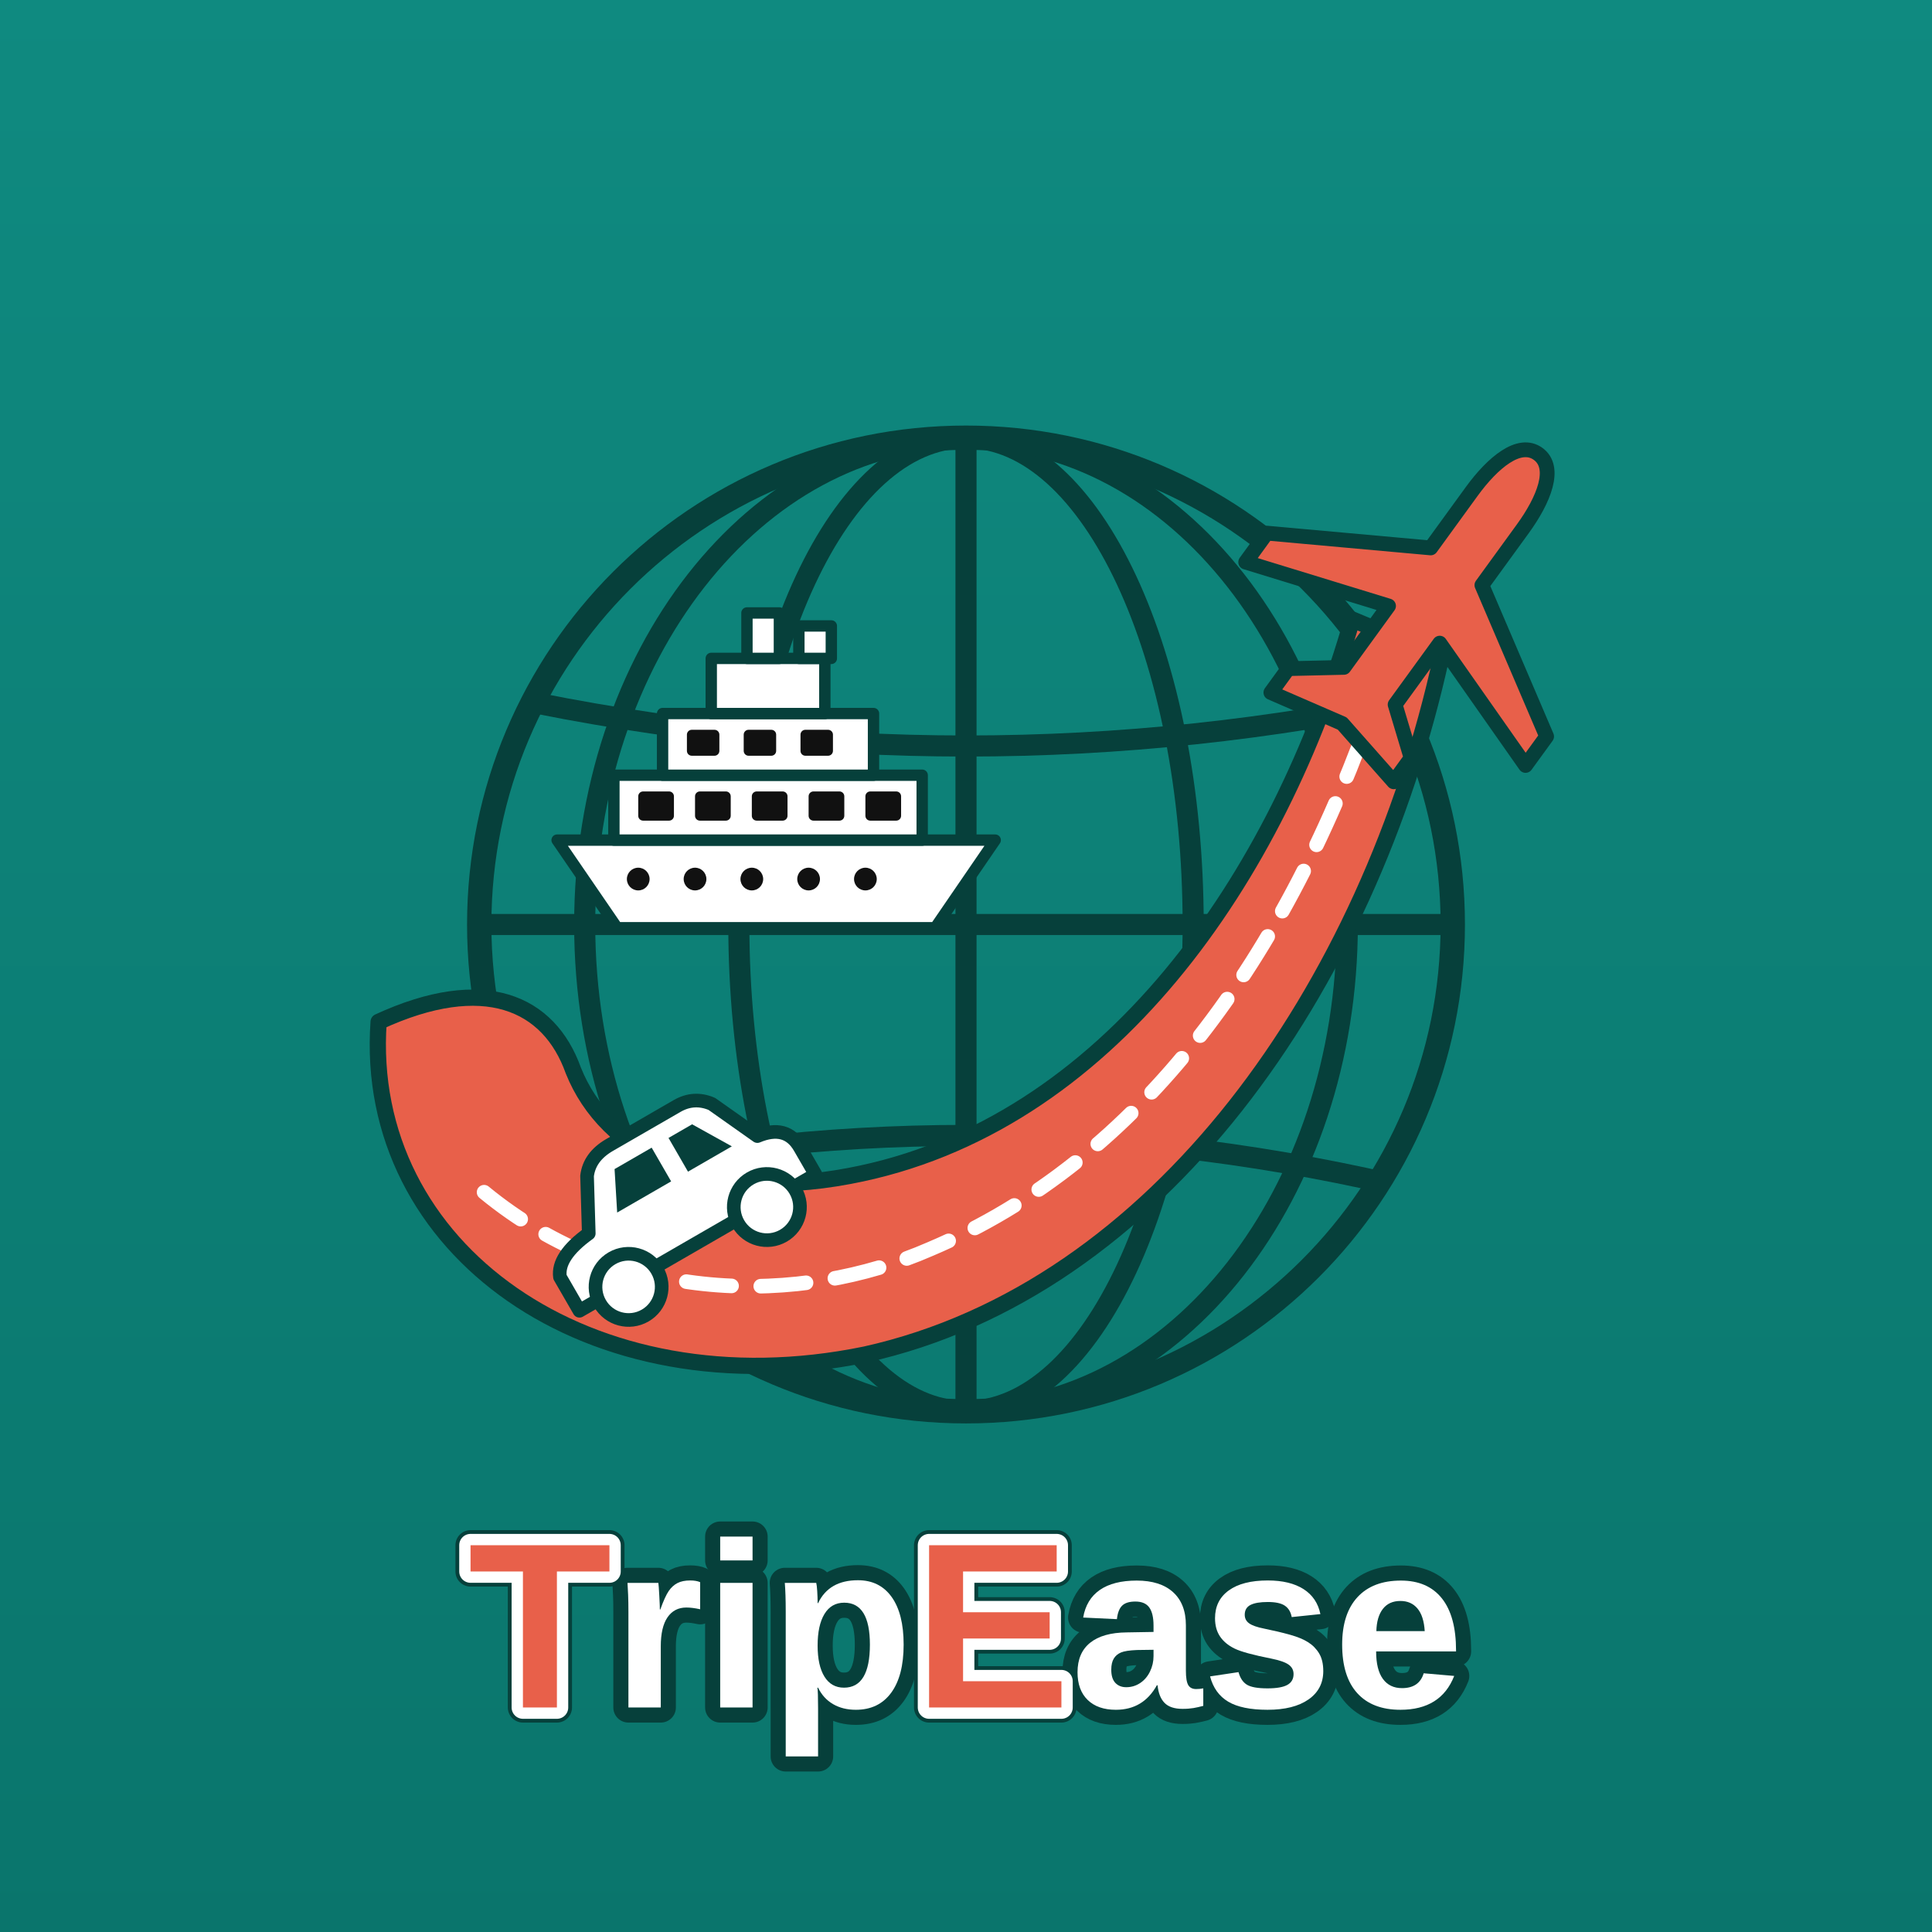
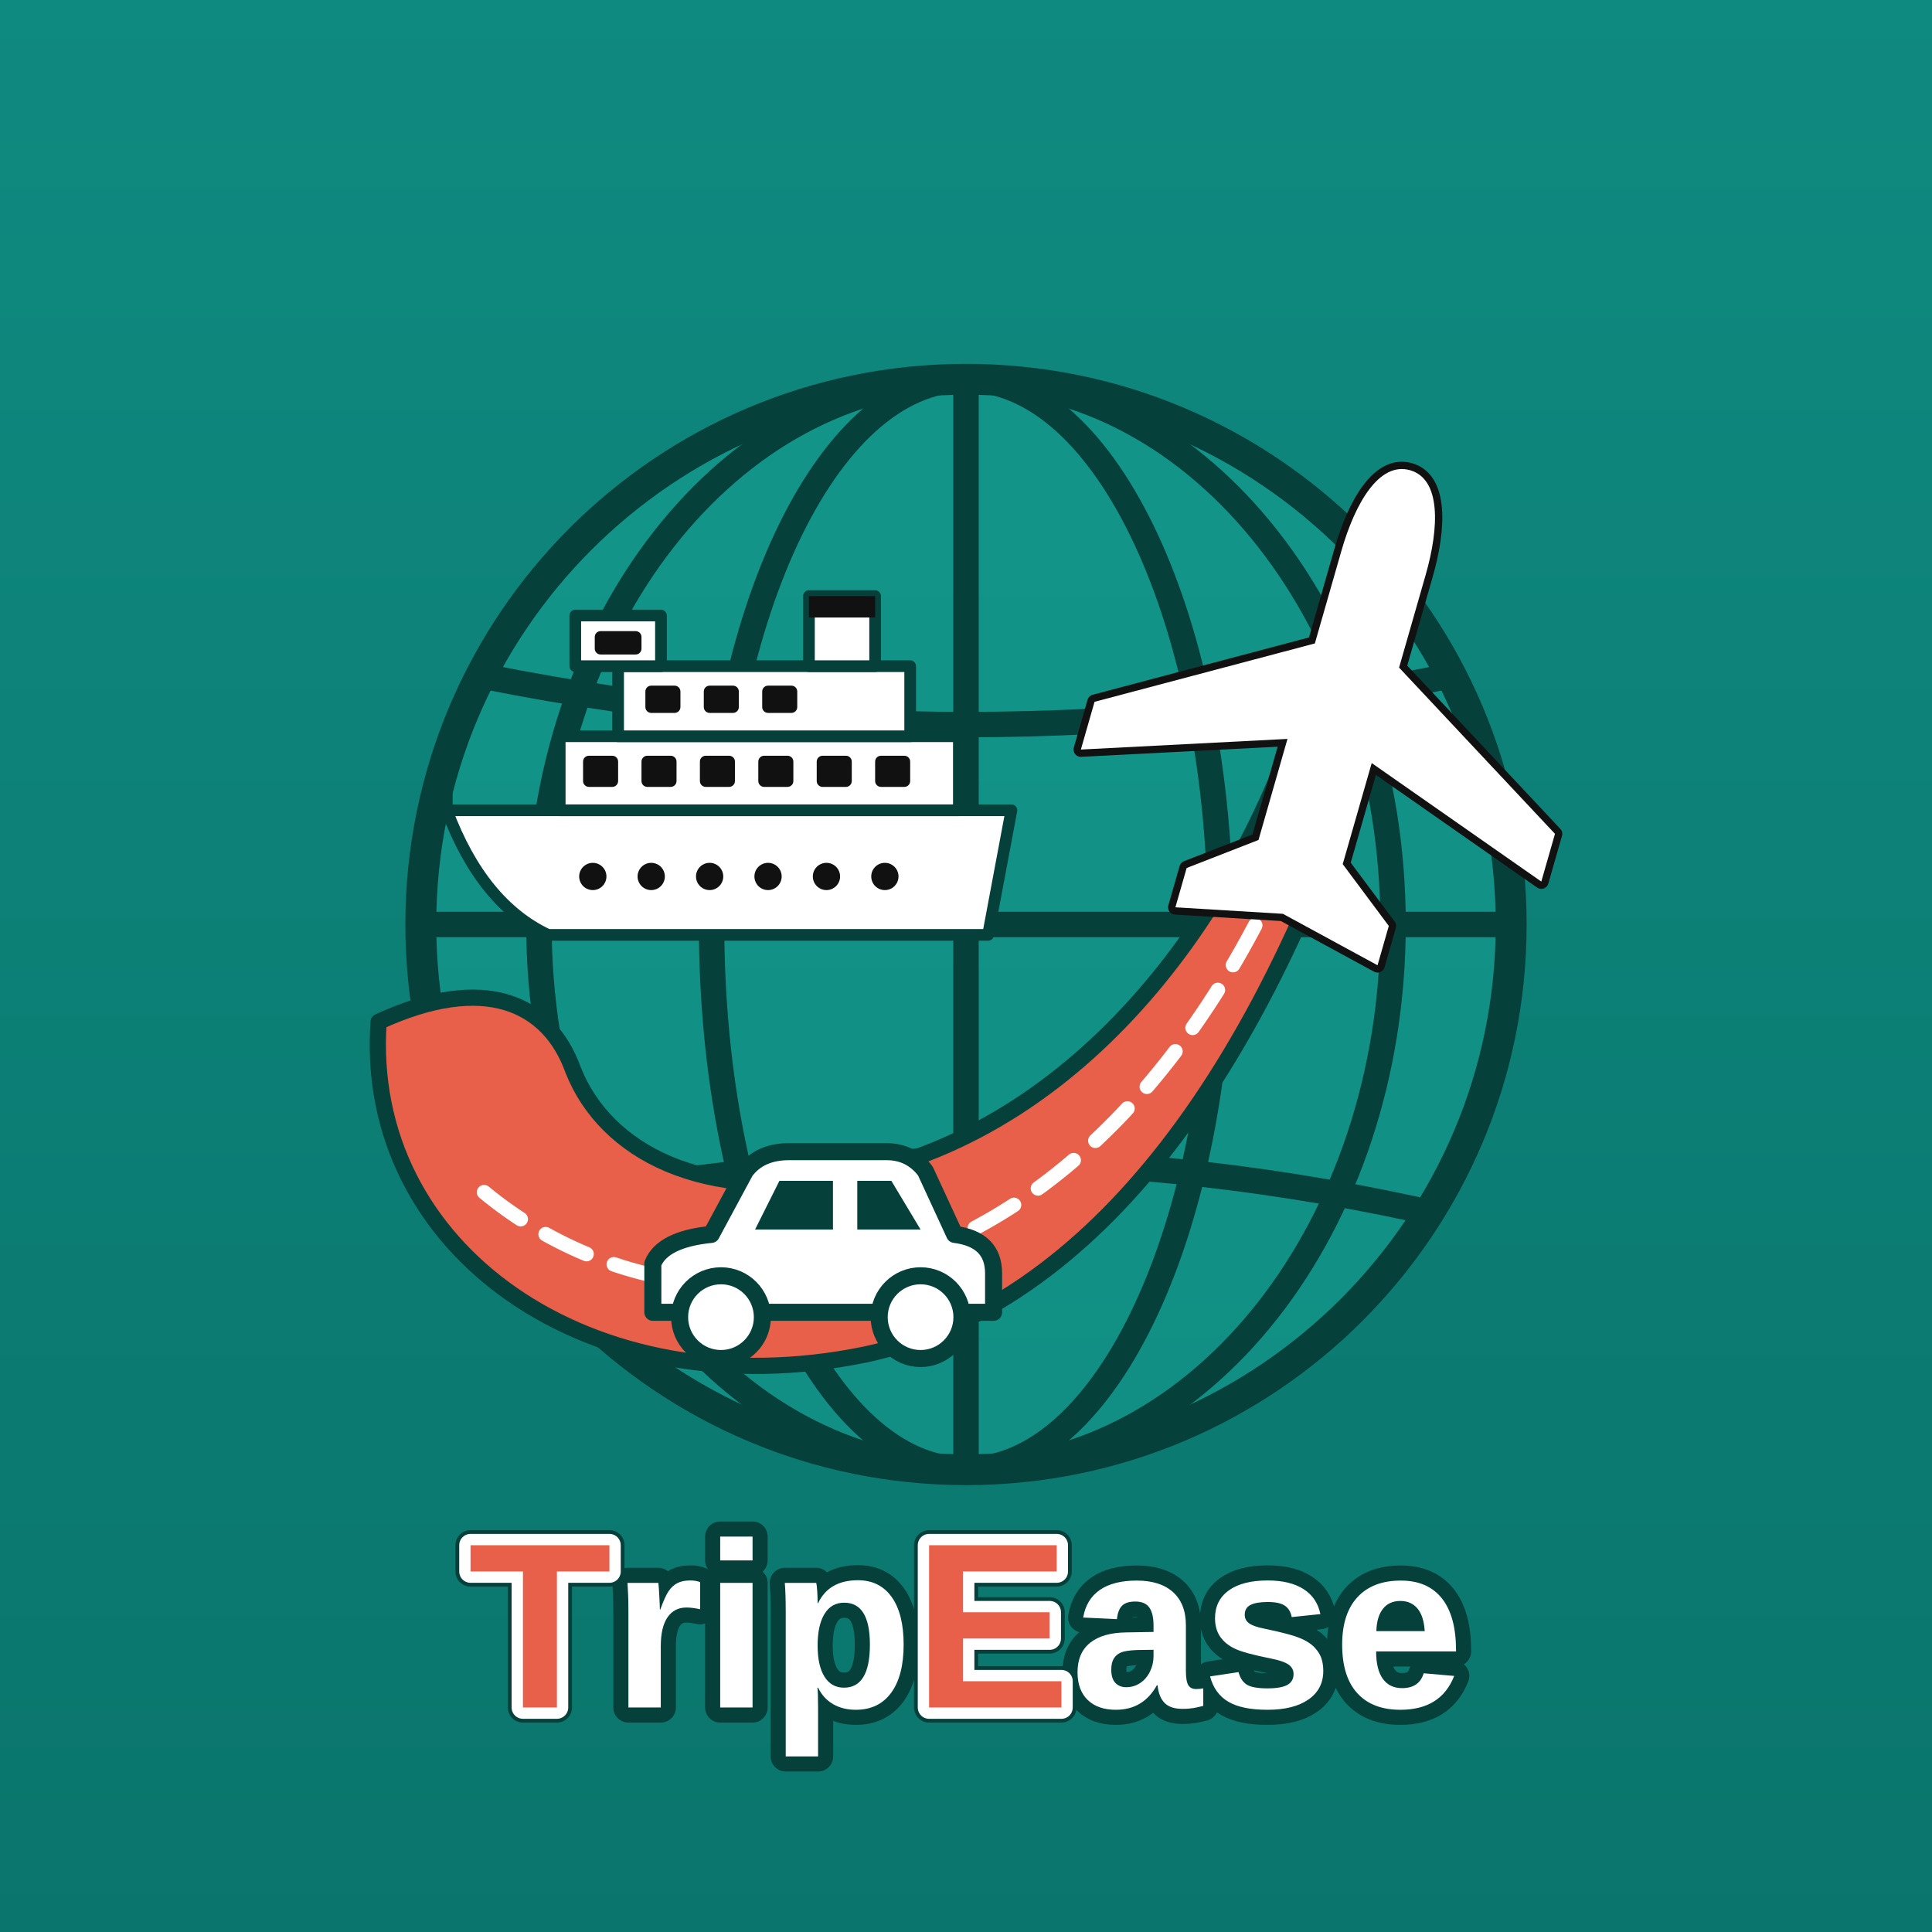
<svg xmlns="http://www.w3.org/2000/svg" width="1024" height="1024" viewBox="0 0 1024 1024">
  <defs>
    <linearGradient id="bg" x1="0" y1="0" x2="0" y2="1">
      <stop offset="0" stop-color="#0F8A80" />
      <stop offset="1" stop-color="#0A756C" />
    </linearGradient>
  </defs>
  <rect width="1024" height="1024" fill="none" />
  <rect x="0" y="0" width="1024" height="1024" rx="0" fill="url(#bg)" />
  <g transform="translate(512 490) scale(0.86) translate(-512 -500)">
-     <circle cx="512" cy="500" r="300" fill="none" stroke="#06403B" stroke-width="15" />
-     <clipPath id="g">
-       <circle cx="512" cy="500" r="300" />
-     </clipPath>
-     <g clip-path="url(#g)" fill="none" stroke="#06403B" stroke-width="13">
-       <ellipse cx="512" cy="500" rx="140" ry="300" />
-       <ellipse cx="512" cy="500" rx="235" ry="300" />
-       <line x1="512" y1="200" x2="512" y2="800" />
-       <line x1="212" y1="500" x2="812" y2="500" />
-       <path d="M230 360 Q512 420 794 360" />
-       <path d="M230 640 Q512 580 794 640" opacity="0" />
-       <path d="M250 660 Q512 600 774 660" />
+     <g transform="translate(512 500) scale(1.12) translate(-512 -500)">
+       <circle cx="512" cy="500" r="300" fill="#16A094" fill-opacity="0.55" stroke="#06403B" stroke-width="17" />
+       <clipPath id="g">
+         <circle cx="512" cy="500" r="300" />
+       </clipPath>
+       <g clip-path="url(#g)" fill="none" stroke="#06403B" stroke-width="14">
+         <ellipse cx="512" cy="500" rx="140" ry="300" />
+         <ellipse cx="512" cy="500" rx="235" ry="300" />
+         <line x1="512" y1="200" x2="512" y2="800" />
+         <line x1="212" y1="500" x2="812" y2="500" />
+         <path d="M230 360 Q512 420 794 360" />
+         <path d="M230 640 Q512 580 794 640" opacity="0" />
+         <path d="M250 660 Q512 600 774 660" />
+       </g>
    </g>
-     <path d="M150 560 C140 700 280 800 450 765 C630 725 760 540 805 335 L750 312 C705 470 600 625 440 655 C350 672 290 640 270 590 C255 548 215 530 150 560 Z" fill="#E8604A" stroke="#06403B" stroke-width="10" stroke-linejoin="round" />
-     <path d="M215 665 C300 735 410 735 490 700 C620 645 710 520 765 360" fill="none" stroke="#fff" stroke-width="9" stroke-dasharray="28 18" stroke-linecap="round" />
-     <g transform="translate(805 292) rotate(36) scale(1.3)" fill="#E8604A" stroke="#06403B" stroke-width="7" stroke-linejoin="round">
+     <path d="M150 560 C140 700 280 800 450 765 C590 735 700 590 770 355 L728 340 C690 480 590 625 440 655 C350 672 290 640 270 590 C255 548 215 530 150 560 Z" fill="#E8604A" stroke="#06403B" stroke-width="10" stroke-linejoin="round" />
+     <path d="M215 665 C300 735 410 735 490 700 C600 655 690 540 742 375" fill="none" stroke="#fff" stroke-width="9" stroke-dasharray="28 18" stroke-linecap="round" />
+     <g transform="translate(747 355) rotate(16) scale(1.8)" fill="#fff" stroke="#111" stroke-width="5" stroke-linejoin="round" paint-order="stroke">
      <path d="M0 -78 C11 -78 15 -62 15 -45 L15 -12 L82 28 L82 45 L15 22 L15 58 L36 74 L36 88 L0 80 L-36 88 L-36 74 L-15 58 L-15 22 L-82 45 L-82 28 L-15 -12 L-15 -45 C-15 -62 -11 -78 0 -78 Z" />
    </g>
-     <g transform="translate(395 420)" fill="#fff" stroke="#06403B" stroke-width="7" stroke-linejoin="round">
-       <path d="M-135 28 L135 28 L98 82 L-98 82 Z" />
-       <rect x="-100" y="-12" width="190" height="40" />
-       <rect x="-70" y="-50" width="130" height="38" />
-       <rect x="-40" y="-84" width="70" height="34" />
-       <rect x="-18" y="-112" width="20" height="28" />
-       <rect x="14" y="-104" width="20" height="20" />
+     <g transform="translate(372 408) scale(1.2)" fill="#fff" stroke="#06403B" stroke-width="6" stroke-linejoin="round">
+       <path d="M-150 18 L140 18 L128 82 L-98 82 Q-132 66 -150 18 Z" />
+       <rect x="-92" y="-20" width="205" height="38" />
+       <rect x="-62" y="-56" width="150" height="36" />
+       <rect x="-84" y="-82" width="44" height="26" />
+       <rect x="36" y="-92" width="34" height="36" fill="#fff" />
+       <rect x="36" y="-92" width="34" height="11" fill="#111" stroke="none" />
+       <path d="M-150 18 L-150 6" stroke-width="6" />
      <g fill="#111" stroke="none">
-         <rect x="-85" y="-2" width="22" height="18" rx="3" />
-         <rect x="-50" y="-2" width="22" height="18" rx="3" />
-         <rect x="-15" y="-2" width="22" height="18" rx="3" />
-         <rect x="20" y="-2" width="22" height="18" rx="3" />
-         <rect x="55" y="-2" width="22" height="18" rx="3" />
-         <rect x="-55" y="-40" width="20" height="16" rx="3" />
-         <rect x="-20" y="-40" width="20" height="16" rx="3" />
-         <rect x="15" y="-40" width="20" height="16" rx="3" />
-         <circle cx="-85" cy="52" r="7" />
-         <circle cx="-50" cy="52" r="7" />
+         <rect x="-80" y="-10" width="18" height="16" rx="3" />
+         <rect x="-50" y="-10" width="18" height="16" rx="3" />
+         <rect x="-20" y="-10" width="18" height="16" rx="3" />
+         <rect x="10" y="-10" width="18" height="16" rx="3" />
+         <rect x="40" y="-10" width="18" height="16" rx="3" />
+         <rect x="70" y="-10" width="18" height="16" rx="3" />
+         <rect x="-48" y="-46" width="18" height="14" rx="3" />
+         <rect x="-18" y="-46" width="18" height="14" rx="3" />
+         <rect x="12" y="-46" width="18" height="14" rx="3" />
+         <rect x="-74" y="-74" width="24" height="12" rx="3" />
+         <circle cx="-75" cy="52" r="7" />
+         <circle cx="-45" cy="52" r="7" />
        <circle cx="-15" cy="52" r="7" />
-         <circle cx="20" cy="52" r="7" />
-         <circle cx="55" cy="52" r="7" />
+         <circle cx="15" cy="52" r="7" />
+         <circle cx="45" cy="52" r="7" />
+         <circle cx="75" cy="52" r="7" />
      </g>
    </g>
-     <g transform="translate(325 678) rotate(-30) scale(1.2)" fill="#fff" stroke="#06403B" stroke-width="7" stroke-linejoin="round">
+     <g transform="translate(412 706) scale(1.5)" fill="#fff" stroke="#06403B" stroke-width="7" stroke-linejoin="round">
      <path d="M-62 22 L-62 2 Q-58 -8 -38 -10 L-24 -36 Q-18 -44 -6 -44 L34 -44 Q44 -44 50 -36 L62 -10 Q78 -8 78 6 L78 22 Z" />
      <path d="M-20 -12 L-10 -32 L12 -32 L12 -12 Z M22 -12 L22 -32 L36 -32 L48 -12 Z" fill="#06403B" stroke="none" />
      <circle cx="-34" cy="24" r="17" />
      <circle cx="48" cy="24" r="17" />
    </g>
  </g>
  <path d="M295.173 832.917V905.0H277.167V832.917H249.396V819.001H323.005V832.917Z" fill="#06403B" stroke="#06403B" stroke-width="16" stroke-linejoin="round" />
  <path d="M333.075 905.0V854.463Q333.075 849.031 332.923 845.399Q332.77 841.768 332.587 838.96H348.945Q349.128 840.059 349.433 845.643Q349.738 851.228 349.738 853.059H349.982Q352.485 846.101 354.438 843.263Q356.391 840.425 359.076 839.052Q361.762 837.678 365.79 837.678Q369.086 837.678 371.1 838.594V852.937Q366.95 852.021 363.776 852.021Q357.367 852.021 353.797 857.209Q350.226 862.397 350.226 872.59V905.0Z" fill="#06403B" stroke="#06403B" stroke-width="16" stroke-linejoin="round" />
  <path d="M381.72 827.058V814.424H398.871V827.058ZM381.72 905.0V838.96H398.871V905.0Z" fill="#06403B" stroke="#06403B" stroke-width="16" stroke-linejoin="round" />
  <path d="M478.949 871.675Q478.949 888.215 472.327 897.218Q465.705 906.221 453.62 906.221Q446.662 906.221 441.504 903.199Q436.347 900.178 433.6 894.502H433.234Q433.6 896.333 433.6 905.61V930.94H416.449V854.158Q416.449 844.819 415.961 838.96H432.624Q432.929 840.059 433.143 843.293Q433.356 846.528 433.356 849.702H433.6Q439.399 837.556 454.719 837.556Q466.254 837.556 472.602 846.437Q478.949 855.317 478.949 871.675ZM461.066 871.675Q461.066 849.458 447.455 849.458Q440.619 849.458 436.988 855.439Q433.356 861.421 433.356 872.163Q433.356 882.844 436.988 888.673Q440.619 894.502 447.333 894.502Q461.066 894.502 461.066 871.675Z" fill="#06403B" stroke="#06403B" stroke-width="16" stroke-linejoin="round" />
  <path d="M492.438 905.0V819.001H560.065V832.917H510.444V854.524H556.342V868.44H510.444V891.084H562.568V905.0Z" fill="#06403B" stroke="#06403B" stroke-width="16" stroke-linejoin="round" />
  <path d="M591.437 906.221Q581.855 906.221 576.484 901.002Q571.113 895.784 571.113 886.323Q571.113 876.069 577.796 870.698Q584.479 865.327 597.175 865.205L611.396 864.961V861.604Q611.396 855.134 609.137 851.991Q606.879 848.848 601.752 848.848Q596.991 848.848 594.764 851.014Q592.536 853.181 591.987 858.186L574.103 857.332Q575.751 847.688 582.923 842.714Q590.094 837.739 602.485 837.739Q614.997 837.739 621.772 843.904Q628.547 850.068 628.547 861.421V885.469Q628.547 891.023 629.798 893.129Q631.049 895.234 633.979 895.234Q635.932 895.234 637.763 894.868V904.146Q636.237 904.512 635.016 904.817Q633.796 905.122 632.575 905.305Q631.354 905.488 629.981 905.61Q628.608 905.732 626.777 905.732Q620.307 905.732 617.225 902.559Q614.142 899.385 613.532 893.22H613.166Q605.964 906.221 591.437 906.221ZM611.396 874.421 602.607 874.543Q596.625 874.788 594.123 875.856Q591.62 876.924 590.308 879.121Q588.996 881.318 588.996 884.98Q588.996 889.68 591.163 891.969Q593.329 894.258 596.93 894.258Q600.959 894.258 604.285 892.061Q607.612 889.863 609.504 885.988Q611.396 882.112 611.396 877.778Z" fill="#06403B" stroke="#06403B" stroke-width="16" stroke-linejoin="round" />
  <path d="M701.362 885.713Q701.362 895.295 693.519 900.758Q685.676 906.221 671.821 906.221Q658.21 906.221 650.977 901.918Q643.744 897.615 641.364 888.521L656.44 886.262Q657.721 890.962 660.865 892.915Q664.008 894.868 671.821 894.868Q679.023 894.868 682.319 893.037Q685.615 891.206 685.615 887.3Q685.615 884.126 682.959 882.264Q680.304 880.403 673.957 879.121Q659.43 876.252 654.365 873.781Q649.299 871.309 646.644 867.372Q643.989 863.435 643.989 857.698Q643.989 848.237 651.282 842.958Q658.576 837.678 671.943 837.678Q683.722 837.678 690.894 842.256Q698.066 846.833 699.836 855.5L684.638 857.087Q683.906 853.059 681.037 851.075Q678.168 849.092 671.943 849.092Q665.839 849.092 662.787 850.648Q659.736 852.205 659.736 855.867Q659.736 858.735 662.085 860.414Q664.435 862.092 669.99 863.191Q677.741 864.778 683.753 866.456Q689.765 868.135 693.396 870.454Q697.028 872.773 699.195 876.405Q701.362 880.037 701.362 885.713Z" fill="#06403B" stroke="#06403B" stroke-width="16" stroke-linejoin="round" />
  <path d="M742.255 906.221Q727.363 906.221 719.367 897.401Q711.371 888.582 711.371 871.675Q711.371 855.317 719.489 846.528Q727.607 837.739 742.499 837.739Q756.72 837.739 764.228 847.169Q771.735 856.599 771.735 874.788V875.276H729.377Q729.377 884.919 732.947 889.833Q736.518 894.746 743.11 894.746Q752.204 894.746 754.584 886.873L770.759 888.276Q763.74 906.221 742.255 906.221ZM742.255 848.542Q736.213 848.542 732.947 852.754Q729.682 856.965 729.499 864.534H755.134Q754.645 856.538 751.288 852.54Q747.931 848.542 742.255 848.542Z" fill="#06403B" stroke="#06403B" stroke-width="16" stroke-linejoin="round" />
  <path d="M295.173 832.917V905.0H277.167V832.917H249.396V819.001H323.005V832.917Z" fill="#fff" stroke="#fff" stroke-width="12" stroke-linejoin="round" />
  <path d="M295.173 832.917V905.0H277.167V832.917H249.396V819.001H323.005V832.917Z" fill="#E8604A" />
  <path d="M333.075 905.0V854.463Q333.075 849.031 332.923 845.399Q332.77 841.768 332.587 838.96H348.945Q349.128 840.059 349.433 845.643Q349.738 851.228 349.738 853.059H349.982Q352.485 846.101 354.438 843.263Q356.391 840.425 359.076 839.052Q361.762 837.678 365.79 837.678Q369.086 837.678 371.1 838.594V852.937Q366.95 852.021 363.776 852.021Q357.367 852.021 353.797 857.209Q350.226 862.397 350.226 872.59V905.0Z" fill="#fff" />
  <path d="M381.72 827.058V814.424H398.871V827.058ZM381.72 905.0V838.96H398.871V905.0Z" fill="#fff" />
  <path d="M478.949 871.675Q478.949 888.215 472.327 897.218Q465.705 906.221 453.62 906.221Q446.662 906.221 441.504 903.199Q436.347 900.178 433.6 894.502H433.234Q433.6 896.333 433.6 905.61V930.94H416.449V854.158Q416.449 844.819 415.961 838.96H432.624Q432.929 840.059 433.143 843.293Q433.356 846.528 433.356 849.702H433.6Q439.399 837.556 454.719 837.556Q466.254 837.556 472.602 846.437Q478.949 855.317 478.949 871.675ZM461.066 871.675Q461.066 849.458 447.455 849.458Q440.619 849.458 436.988 855.439Q433.356 861.421 433.356 872.163Q433.356 882.844 436.988 888.673Q440.619 894.502 447.333 894.502Q461.066 894.502 461.066 871.675Z" fill="#fff" />
  <path d="M492.438 905.0V819.001H560.065V832.917H510.444V854.524H556.342V868.44H510.444V891.084H562.568V905.0Z" fill="#fff" stroke="#fff" stroke-width="12" stroke-linejoin="round" />
  <path d="M492.438 905.0V819.001H560.065V832.917H510.444V854.524H556.342V868.44H510.444V891.084H562.568V905.0Z" fill="#E8604A" />
  <path d="M591.437 906.221Q581.855 906.221 576.484 901.002Q571.113 895.784 571.113 886.323Q571.113 876.069 577.796 870.698Q584.479 865.327 597.175 865.205L611.396 864.961V861.604Q611.396 855.134 609.137 851.991Q606.879 848.848 601.752 848.848Q596.991 848.848 594.764 851.014Q592.536 853.181 591.987 858.186L574.103 857.332Q575.751 847.688 582.923 842.714Q590.094 837.739 602.485 837.739Q614.997 837.739 621.772 843.904Q628.547 850.068 628.547 861.421V885.469Q628.547 891.023 629.798 893.129Q631.049 895.234 633.979 895.234Q635.932 895.234 637.763 894.868V904.146Q636.237 904.512 635.016 904.817Q633.796 905.122 632.575 905.305Q631.354 905.488 629.981 905.61Q628.608 905.732 626.777 905.732Q620.307 905.732 617.225 902.559Q614.142 899.385 613.532 893.22H613.166Q605.964 906.221 591.437 906.221ZM611.396 874.421 602.607 874.543Q596.625 874.788 594.123 875.856Q591.62 876.924 590.308 879.121Q588.996 881.318 588.996 884.98Q588.996 889.68 591.163 891.969Q593.329 894.258 596.93 894.258Q600.959 894.258 604.285 892.061Q607.612 889.863 609.504 885.988Q611.396 882.112 611.396 877.778Z" fill="#fff" />
  <path d="M701.362 885.713Q701.362 895.295 693.519 900.758Q685.676 906.221 671.821 906.221Q658.21 906.221 650.977 901.918Q643.744 897.615 641.364 888.521L656.44 886.262Q657.721 890.962 660.865 892.915Q664.008 894.868 671.821 894.868Q679.023 894.868 682.319 893.037Q685.615 891.206 685.615 887.3Q685.615 884.126 682.959 882.264Q680.304 880.403 673.957 879.121Q659.43 876.252 654.365 873.781Q649.299 871.309 646.644 867.372Q643.989 863.435 643.989 857.698Q643.989 848.237 651.282 842.958Q658.576 837.678 671.943 837.678Q683.722 837.678 690.894 842.256Q698.066 846.833 699.836 855.5L684.638 857.087Q683.906 853.059 681.037 851.075Q678.168 849.092 671.943 849.092Q665.839 849.092 662.787 850.648Q659.736 852.205 659.736 855.867Q659.736 858.735 662.085 860.414Q664.435 862.092 669.99 863.191Q677.741 864.778 683.753 866.456Q689.765 868.135 693.396 870.454Q697.028 872.773 699.195 876.405Q701.362 880.037 701.362 885.713Z" fill="#fff" />
  <path d="M742.255 906.221Q727.363 906.221 719.367 897.401Q711.371 888.582 711.371 871.675Q711.371 855.317 719.489 846.528Q727.607 837.739 742.499 837.739Q756.72 837.739 764.228 847.169Q771.735 856.599 771.735 874.788V875.276H729.377Q729.377 884.919 732.947 889.833Q736.518 894.746 743.11 894.746Q752.204 894.746 754.584 886.873L770.759 888.276Q763.74 906.221 742.255 906.221ZM742.255 848.542Q736.213 848.542 732.947 852.754Q729.682 856.965 729.499 864.534H755.134Q754.645 856.538 751.288 852.54Q747.931 848.542 742.255 848.542Z" fill="#fff" />
</svg>
